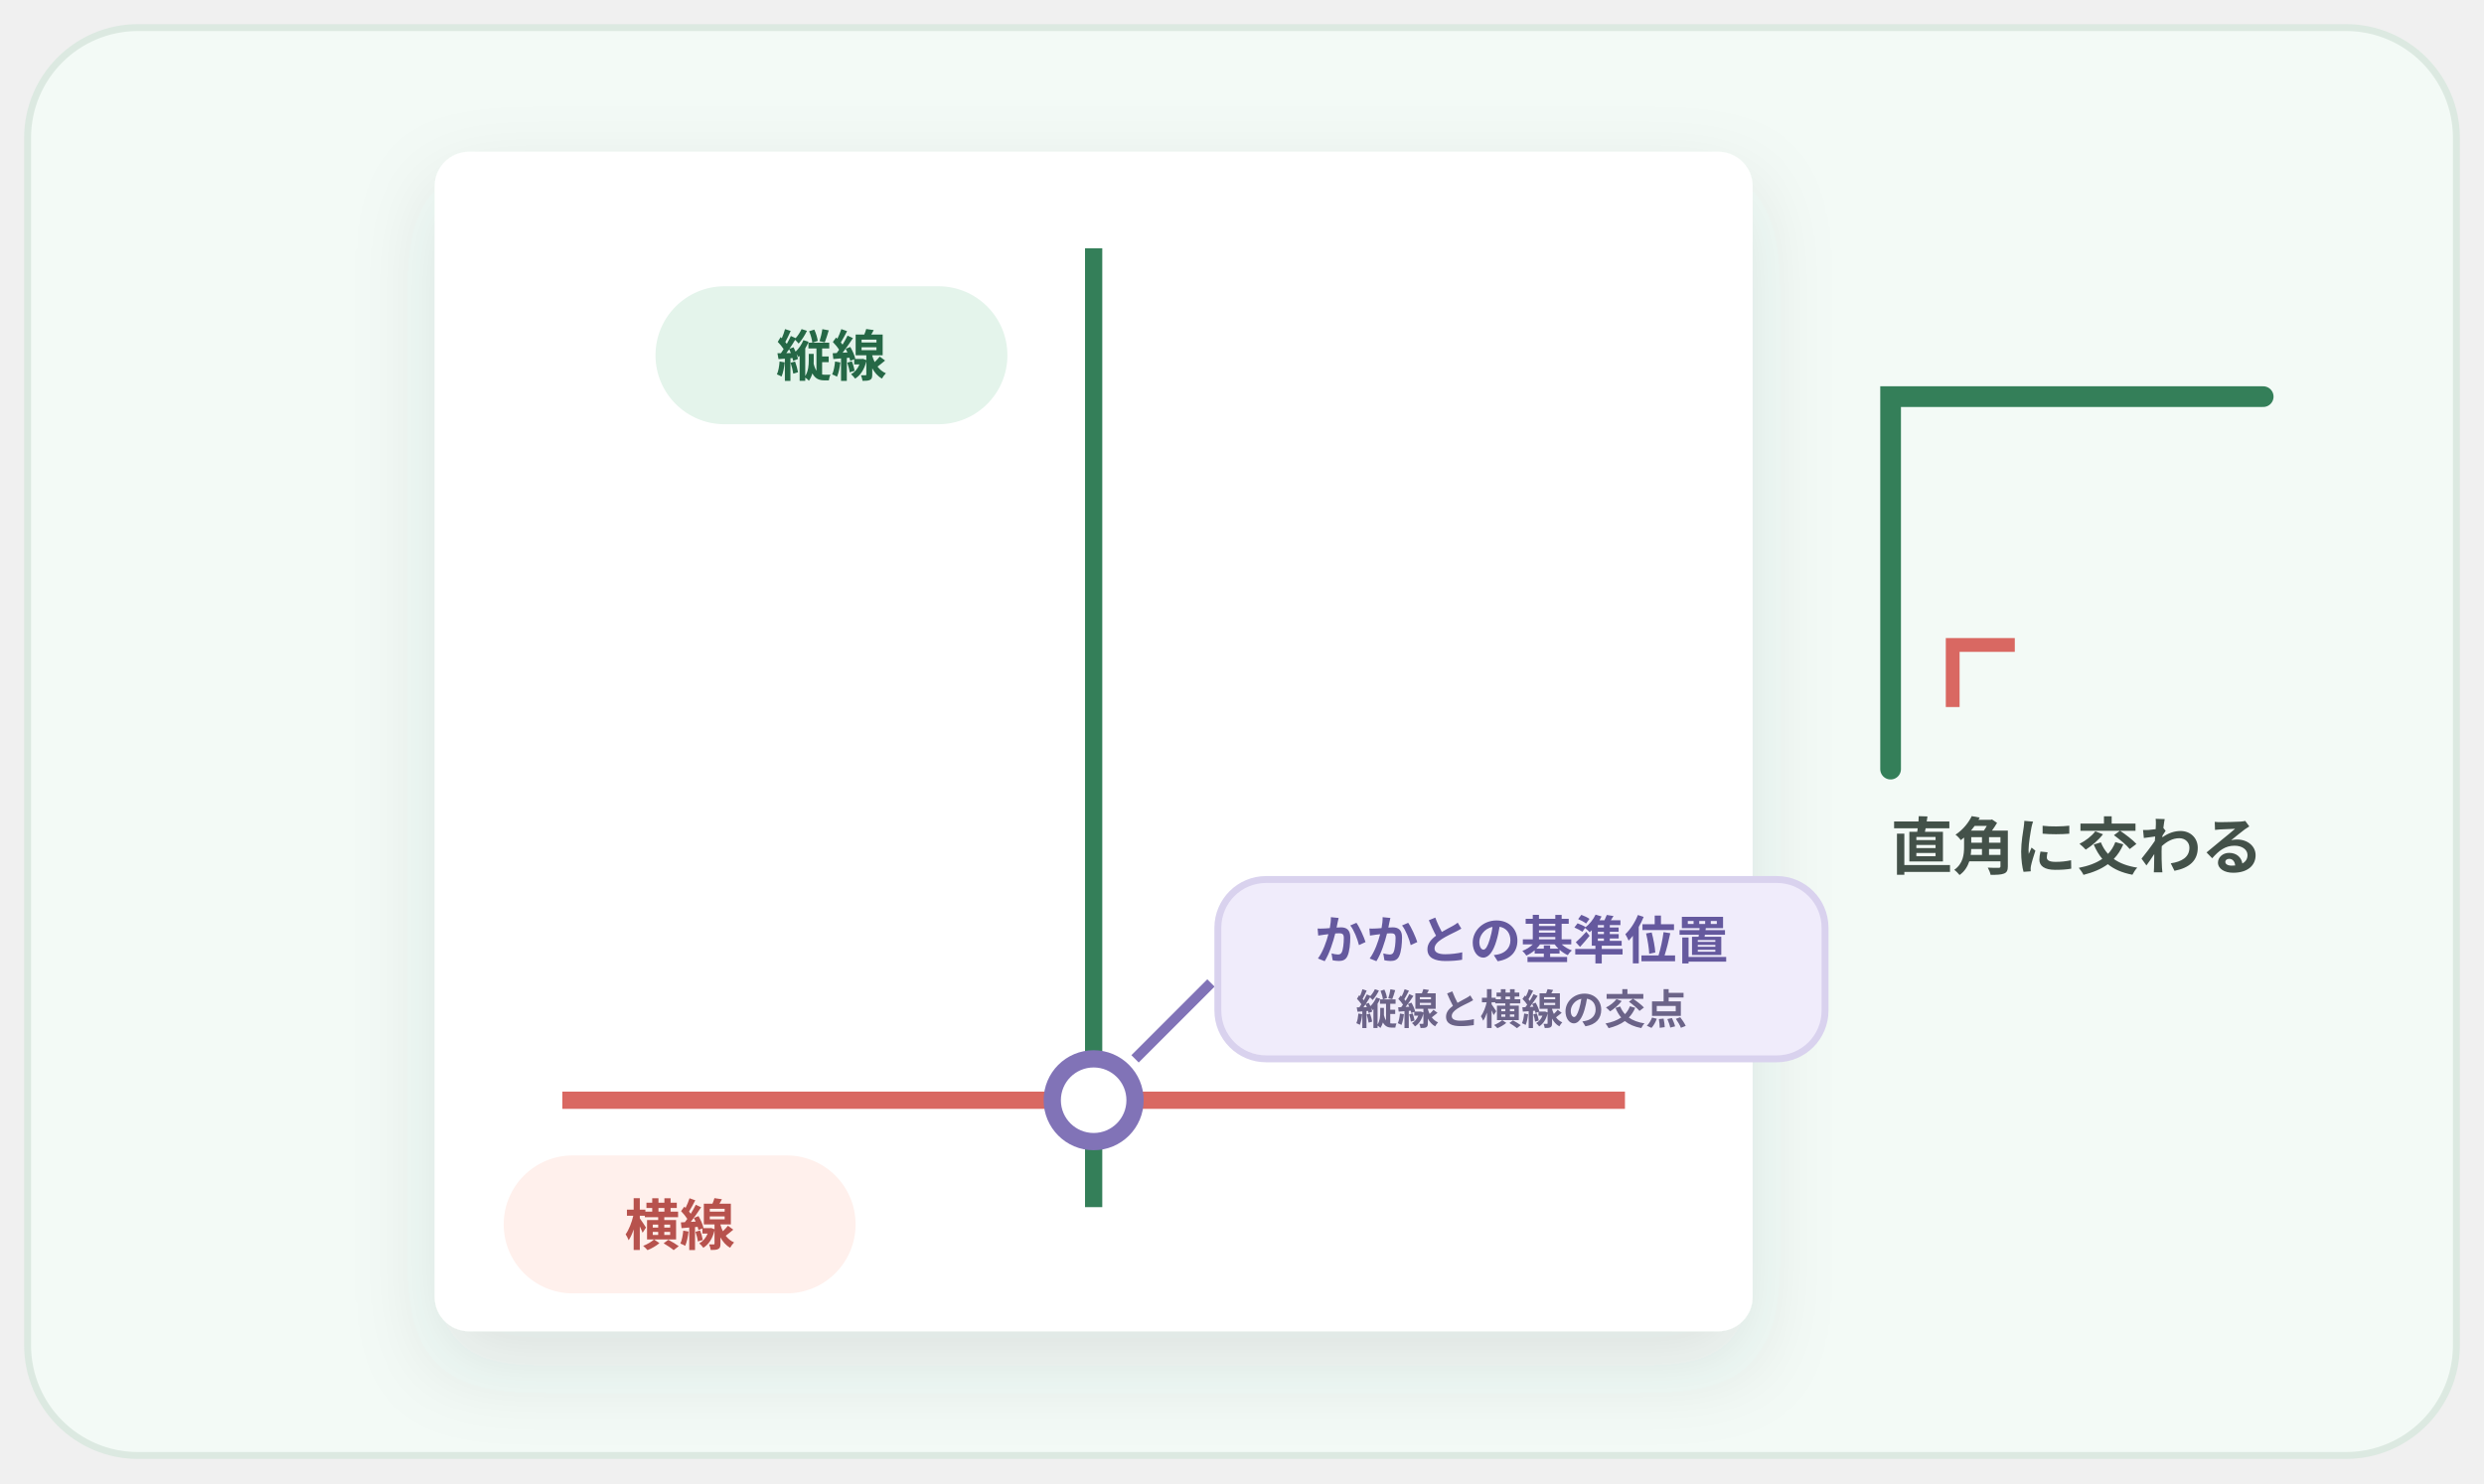
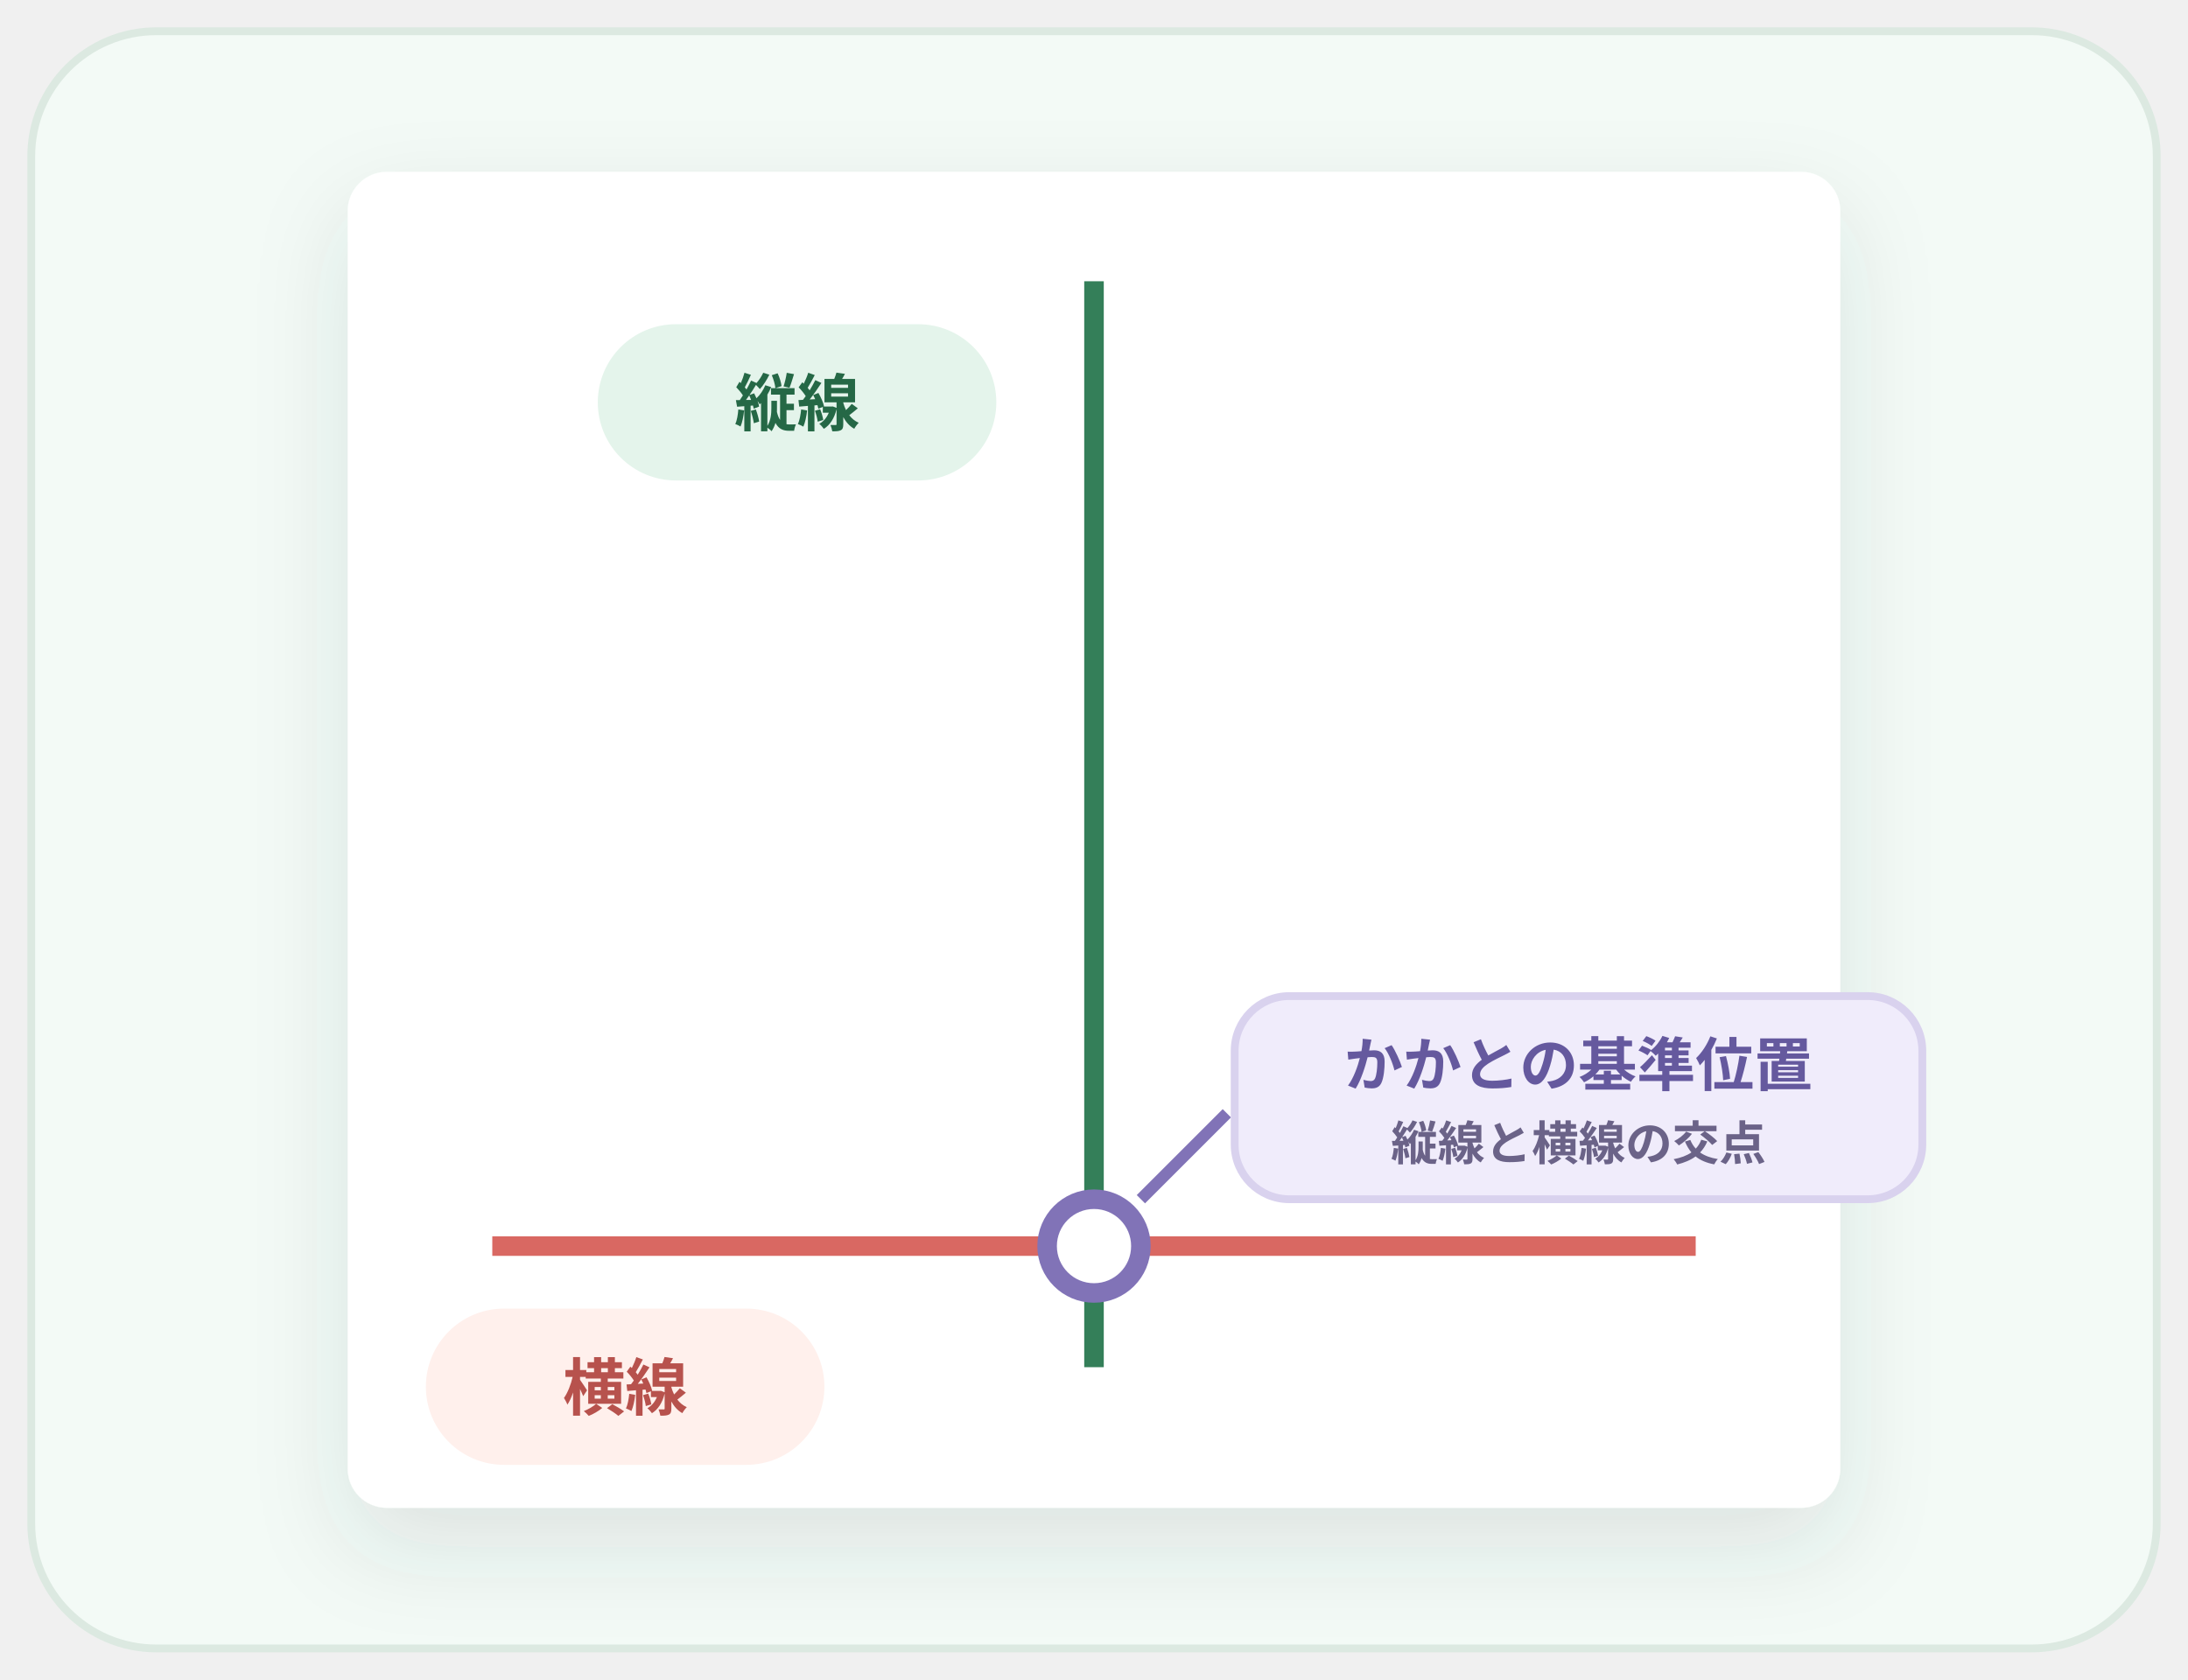
- <svg xmlns="http://www.w3.org/2000/svg" viewBox="0 0 720 430" role="img" aria-labelledby="title desc">
+ <svg xmlns="http://www.w3.org/2000/svg" viewBox="0 0 560 430" role="img" aria-labelledby="title desc">
  <defs>
    <filter id="shadow" x="-20%" y="-20%" width="140%" height="140%">
      <feDropShadow dx="0" dy="10" stdDeviation="12" flood-color="#3d444d" flood-opacity=".12" />
    </filter>
    <style>text { font-family: "Zen Maru Gothic", "Hiragino Maru Gothic ProN", "Yu Gothic", sans-serif; }</style>
  </defs>
-   <rect x="8" y="8" width="704" height="414" rx="32" fill="#f3faf6" stroke="#dce9e1" stroke-width="2" />
-   <g filter="url(#shadow)">
-     <rect x="126" y="44" width="382" height="342" rx="10" fill="#fff" />
-   </g>
-   <line x1="317" y1="72" x2="317" y2="350" stroke="#347f59" stroke-width="5" />
-   <line x1="163" y1="319" x2="471" y2="319" stroke="#d96862" stroke-width="5" />
-   <circle cx="317" cy="319" r="12" fill="#fff" stroke="#8173b7" stroke-width="5" />
-   <path d="M329 307l22-22" stroke="#8173b7" stroke-width="3" />
-   <rect x="353" y="255" width="176" height="52" rx="14" fill="#f0ecfb" stroke="#d9d2ee" stroke-width="2" />
-   <text x="441" y="278" text-anchor="middle" fill="#65599e" font-size="15" font-weight="900">かかとの基準位置</text>
-   <text x="441" y="297" text-anchor="middle" fill="#6b6388" font-size="12" font-weight="700">縦線と横線の交点</text>
-   <rect x="190" y="83" width="102" height="40" rx="20" fill="#e4f4eb" />
-   <text x="241" y="109" text-anchor="middle" fill="#256846" font-size="16" font-weight="900">縦線</text>
-   <rect x="146" y="335" width="102" height="40" rx="20" fill="#fff0ec" />
-   <text x="197" y="361" text-anchor="middle" fill="#b7524d" font-size="16" font-weight="900">横線</text>
-   <g transform="translate(548 115)">
-     <path d="M0 108V0h108" fill="none" stroke="#347f59" stroke-width="6" stroke-linecap="round" />
-     <path d="M18 90V72h18" fill="none" stroke="#d96862" stroke-width="4" />
-     <text x="54" y="137" text-anchor="middle" fill="#435149" font-size="18" font-weight="900">直角に交わる</text>
+   <rect x="8" y="8" width="544" height="414" rx="32" fill="#f3faf6" stroke="#dce9e1" stroke-width="2" />
+   <g transform="translate(-37 0)">
+     <g filter="url(#shadow)">
+       <rect x="126" y="44" width="382" height="342" rx="10" fill="#fff" />
+     </g>
+     <line x1="317" y1="72" x2="317" y2="350" stroke="#347f59" stroke-width="5" />
+     <line x1="163" y1="319" x2="471" y2="319" stroke="#d96862" stroke-width="5" />
+     <circle cx="317" cy="319" r="12" fill="#fff" stroke="#8173b7" stroke-width="5" />
+     <path d="M329 307l22-22" stroke="#8173b7" stroke-width="3" />
+     <rect x="353" y="255" width="176" height="52" rx="14" fill="#f0ecfb" stroke="#d9d2ee" stroke-width="2" />
+     <text x="441" y="278" text-anchor="middle" fill="#65599e" font-size="15" font-weight="900">かかとの基準位置</text>
+     <text x="441" y="297" text-anchor="middle" fill="#6b6388" font-size="12" font-weight="700">縦線と横線の交点</text>
+     <rect x="190" y="83" width="102" height="40" rx="20" fill="#e4f4eb" />
+     <text x="241" y="109" text-anchor="middle" fill="#256846" font-size="16" font-weight="900">縦線</text>
+     <rect x="146" y="335" width="102" height="40" rx="20" fill="#fff0ec" />
+     <text x="197" y="361" text-anchor="middle" fill="#b7524d" font-size="16" font-weight="900">横線</text>
  </g>
</svg>
